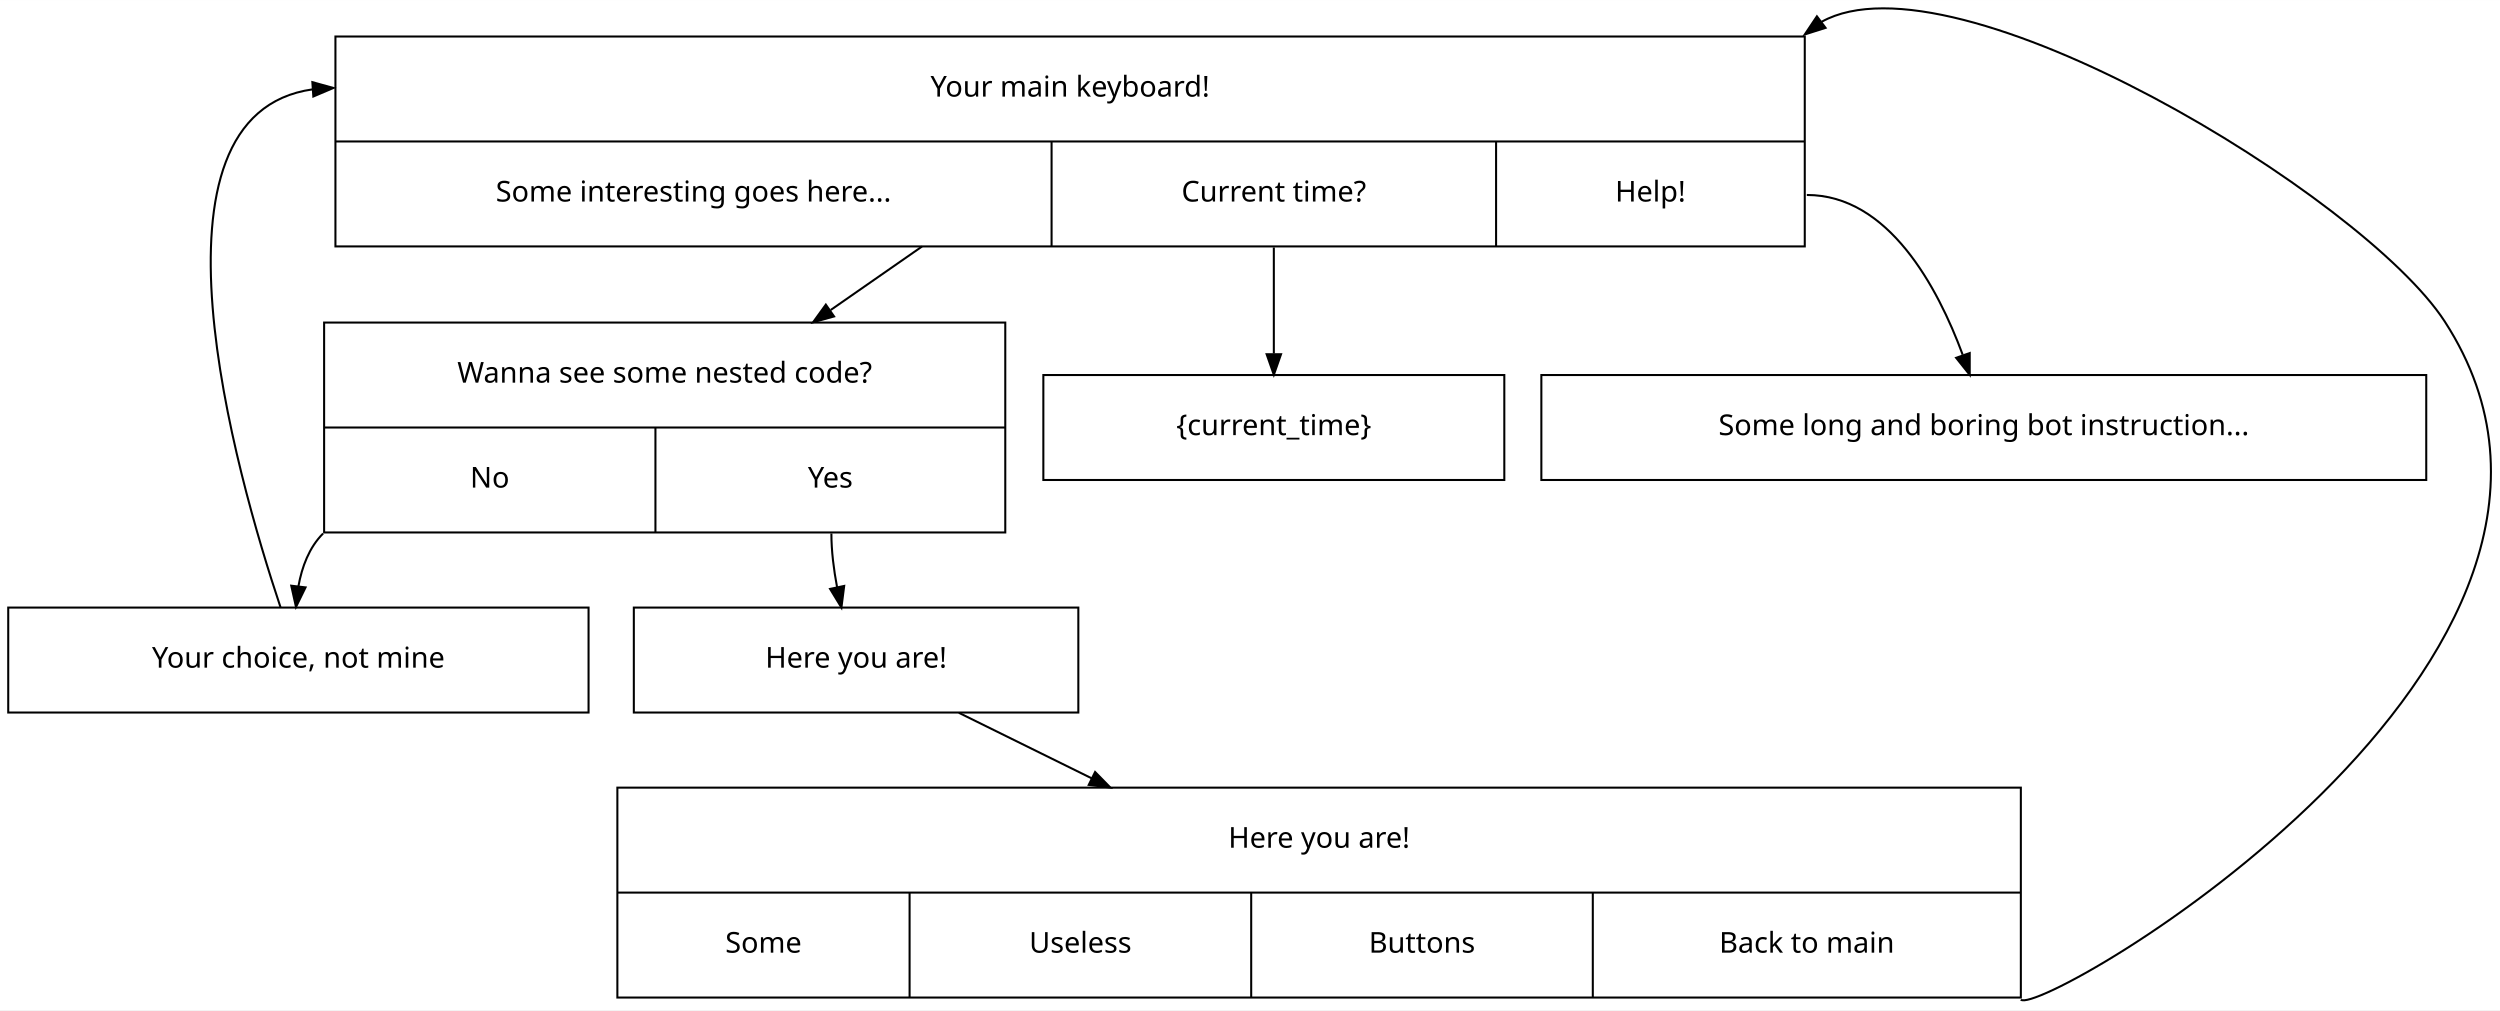
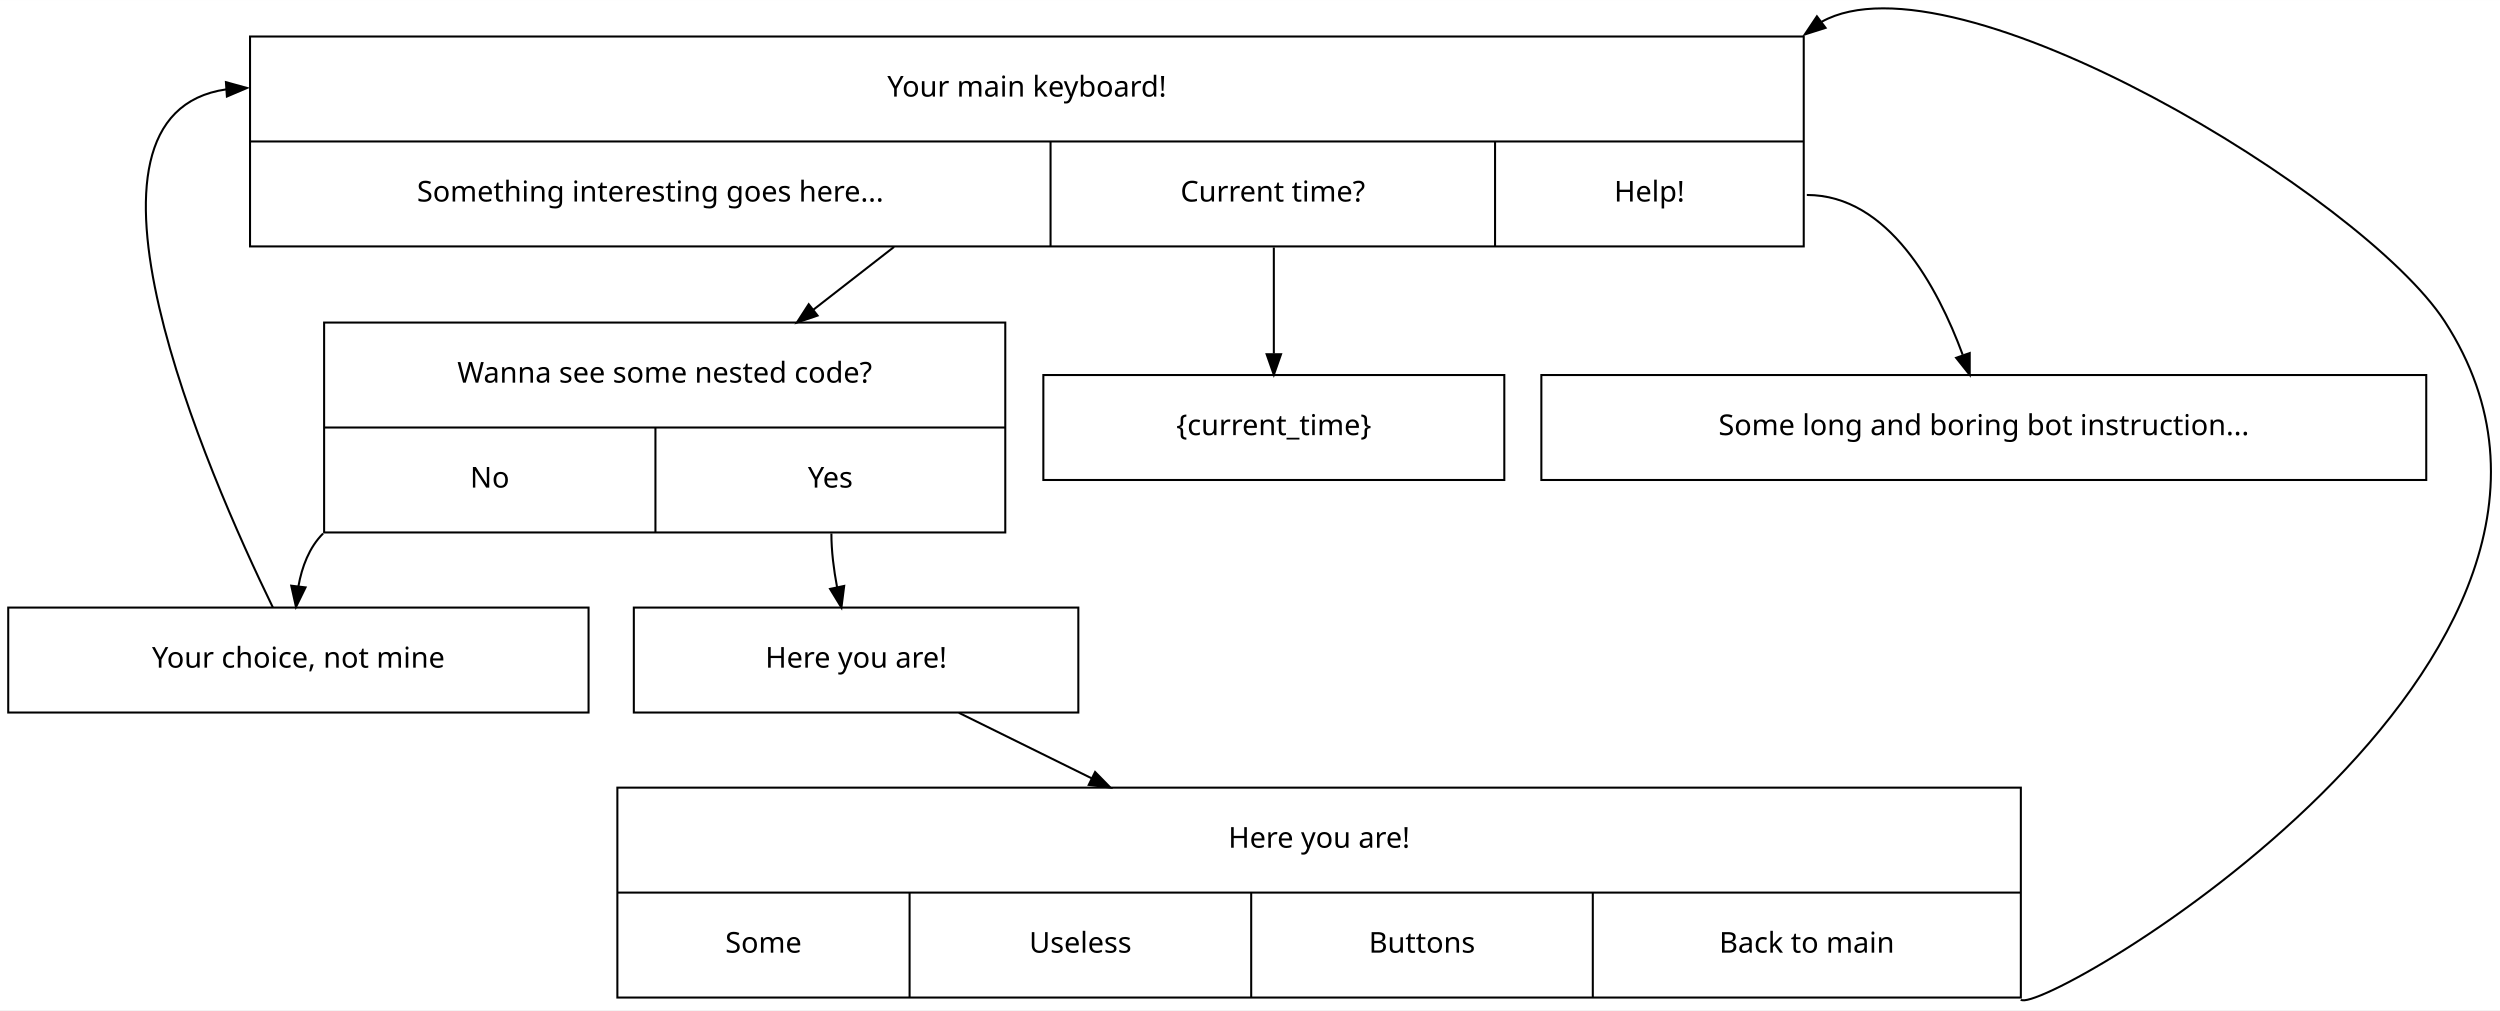
<svg xmlns="http://www.w3.org/2000/svg" width="1215pt" height="491pt" viewBox="0.00 0.00 1214.84 490.85">
  <g id="graph0" class="graph" transform="scale(1 1) rotate(0) translate(4 486.85)">
    <polygon fill="white" stroke="transparent" points="-4,4 -4,-486.85 1210.84,-486.85 1210.84,4 -4,4" />
    <g id="node1" class="node">
-       <polygon fill="none" stroke="black" points="159,-367.15 159,-469.15 873,-469.15 873,-367.15 159,-367.15" />
-       <text text-anchor="middle" x="516" y="-439.95" font-family="jetbrains mono" font-size="14.00">Your main keyboard!</text>
-       <polyline fill="none" stroke="black" points="159,-418.15 873,-418.15 " />
-       <text text-anchor="middle" x="333" y="-388.95" font-family="jetbrains mono" font-size="14.00">Some interesting goes here...</text>
-       <polyline fill="none" stroke="black" points="507,-367.15 507,-418.15 " />
-       <text text-anchor="middle" x="615" y="-388.95" font-family="jetbrains mono" font-size="14.00">Current time?</text>
-       <polyline fill="none" stroke="black" points="723,-367.15 723,-418.15 " />
-       <text text-anchor="middle" x="798" y="-388.95" font-family="jetbrains mono" font-size="14.00">Help!</text>
+       <polygon fill="none" stroke="black" points="117.5,-367.15 117.5,-469.15 872.5,-469.15 872.5,-367.15 117.5,-367.15" />
+       <text text-anchor="middle" x="495" y="-439.95" font-family="jetbrains mono" font-size="14.00">Your main keyboard!</text>
+       <polyline fill="none" stroke="black" points="117.5,-418.15 872.5,-418.15 " />
+       <text text-anchor="middle" x="312" y="-388.95" font-family="jetbrains mono" font-size="14.00">Something interesting goes here...</text>
+       <polyline fill="none" stroke="black" points="506.5,-367.15 506.5,-418.15 " />
+       <text text-anchor="middle" x="614.5" y="-388.95" font-family="jetbrains mono" font-size="14.00">Current time?</text>
+       <polyline fill="none" stroke="black" points="722.5,-367.15 722.5,-418.15 " />
+       <text text-anchor="middle" x="797.5" y="-388.95" font-family="jetbrains mono" font-size="14.00">Help!</text>
    </g>
    <g id="node2" class="node">
      <polygon fill="none" stroke="black" points="727,-304.65 503,-304.65 503,-253.65 727,-253.65 727,-304.65" />
      <text text-anchor="middle" x="615" y="-275.45" font-family="jetbrains mono" font-size="14.00">{current_time}</text>
    </g>
    <g id="edge1" class="edge">
      <path fill="none" stroke="black" d="M615,-366.65C615,-349.69 615,-330.86 615,-315.11" />
      <polygon fill="black" stroke="black" points="618.5,-314.76 615,-304.76 611.5,-314.76 618.5,-314.76" />
    </g>
    <g id="node3" class="node">
      <polygon fill="none" stroke="black" points="1175,-304.65 745,-304.65 745,-253.65 1175,-253.65 1175,-304.65" />
      <text text-anchor="middle" x="960" y="-275.45" font-family="jetbrains mono" font-size="14.00">Some long and boring bot instruction...</text>
    </g>
    <g id="edge2" class="edge">
      <path fill="none" stroke="black" d="M874,-392.15C913.66,-392.15 937.54,-347.43 949.74,-314.51" />
      <polygon fill="black" stroke="black" points="953.16,-315.33 953.16,-304.73 946.55,-313.02 953.16,-315.33" />
    </g>
    <g id="node4" class="node">
      <polygon fill="none" stroke="black" points="153.5,-228.15 153.5,-330.15 484.5,-330.15 484.5,-228.15 153.5,-228.15" />
      <text text-anchor="middle" x="319" y="-300.95" font-family="jetbrains mono" font-size="14.00">Wanna see some nested code?</text>
      <polyline fill="none" stroke="black" points="153.5,-279.15 484.5,-279.15 " />
      <text text-anchor="middle" x="234" y="-249.95" font-family="jetbrains mono" font-size="14.00">No</text>
      <polyline fill="none" stroke="black" points="314.5,-228.15 314.5,-279.15 " />
      <text text-anchor="middle" x="399.5" y="-249.95" font-family="jetbrains mono" font-size="14.00">Yes</text>
    </g>
    <g id="edge3" class="edge">
-       <path fill="none" stroke="black" d="M444.04,-367.11C429.62,-357.08 414.37,-346.48 399.67,-336.26" />
-       <polygon fill="black" stroke="black" points="401.3,-333.13 391.09,-330.29 397.3,-338.87 401.3,-333.13" />
+       <path fill="none" stroke="black" d="M430.46,-366.92C417.71,-356.99 404.24,-346.51 391.25,-336.4" />
+       <polygon fill="black" stroke="black" points="393.28,-333.54 383.23,-330.15 388.98,-339.06 393.28,-333.54" />
    </g>
    <g id="node5" class="node">
      <polygon fill="none" stroke="black" points="282,-191.65 0,-191.65 0,-140.65 282,-140.65 282,-191.65" />
      <text text-anchor="middle" x="141" y="-162.45" font-family="jetbrains mono" font-size="14.00">Your choice, not mine</text>
    </g>
    <g id="edge4" class="edge">
      <path fill="none" stroke="black" d="M153,-227.65C146.22,-220.87 142.71,-211.42 141.02,-202.01" />
      <polygon fill="black" stroke="black" points="144.48,-201.46 139.83,-191.94 137.53,-202.28 144.48,-201.46" />
    </g>
    <g id="node6" class="node">
      <polygon fill="none" stroke="black" points="520,-191.65 304,-191.65 304,-140.65 520,-140.65 520,-191.65" />
      <text text-anchor="middle" x="412" y="-162.45" font-family="jetbrains mono" font-size="14.00">Here you are!</text>
    </g>
    <g id="edge6" class="edge">
      <path fill="none" stroke="black" d="M400,-227.65C400,-219.13 401.16,-210.05 402.76,-201.59" />
      <polygon fill="black" stroke="black" points="406.22,-202.17 404.88,-191.66 399.37,-200.71 406.22,-202.17" />
    </g>
    <g id="edge5" class="edge">
-       <path fill="none" stroke="black" d="M132.33,-191.74C110.49,-257.15 60.95,-431.32 147.94,-443.48" />
-       <polygon fill="black" stroke="black" points="147.79,-446.98 158,-444.15 148.26,-440 147.79,-446.98" />
+       <path fill="none" stroke="black" d="M128.58,-191.74C96.77,-257.15 20.69,-431.32 106.02,-443.48" />
+       <polygon fill="black" stroke="black" points="105.79,-446.97 116,-444.15 106.26,-439.99 105.79,-446.97" />
    </g>
    <g id="node7" class="node">
      <polygon fill="none" stroke="black" points="296,-2.15 296,-104.15 978,-104.15 978,-2.15 296,-2.15" />
      <text text-anchor="middle" x="637" y="-74.95" font-family="jetbrains mono" font-size="14.00">Here you are!</text>
      <polyline fill="none" stroke="black" points="296,-53.15 978,-53.15 " />
      <text text-anchor="middle" x="367" y="-23.95" font-family="jetbrains mono" font-size="14.00">Some</text>
      <polyline fill="none" stroke="black" points="438,-2.15 438,-53.15 " />
      <text text-anchor="middle" x="521" y="-23.95" font-family="jetbrains mono" font-size="14.00">Useless</text>
      <polyline fill="none" stroke="black" points="604,-2.15 604,-53.15 " />
      <text text-anchor="middle" x="687" y="-23.95" font-family="jetbrains mono" font-size="14.00">Buttons</text>
      <polyline fill="none" stroke="black" points="770,-2.15 770,-53.15 " />
      <text text-anchor="middle" x="874" y="-23.95" font-family="jetbrains mono" font-size="14.00">Back to main</text>
    </g>
    <g id="edge7" class="edge">
      <path fill="none" stroke="black" d="M461.93,-140.52C481.14,-131.05 503.9,-119.82 526.56,-108.64" />
      <polygon fill="black" stroke="black" points="528.15,-111.76 535.57,-104.19 525.05,-105.48 528.15,-111.76" />
    </g>
    <g id="edge8" class="edge">
      <path fill="none" stroke="black" d="M978,-1.15C987.23,8.08 1289.87,-167.13 1184,-330.65 1144.68,-391.38 945.64,-512.21 881.17,-476.29" />
      <polygon fill="black" stroke="black" points="883.1,-473.36 873,-470.15 878.9,-478.96 883.1,-473.36" />
    </g>
  </g>
</svg>
